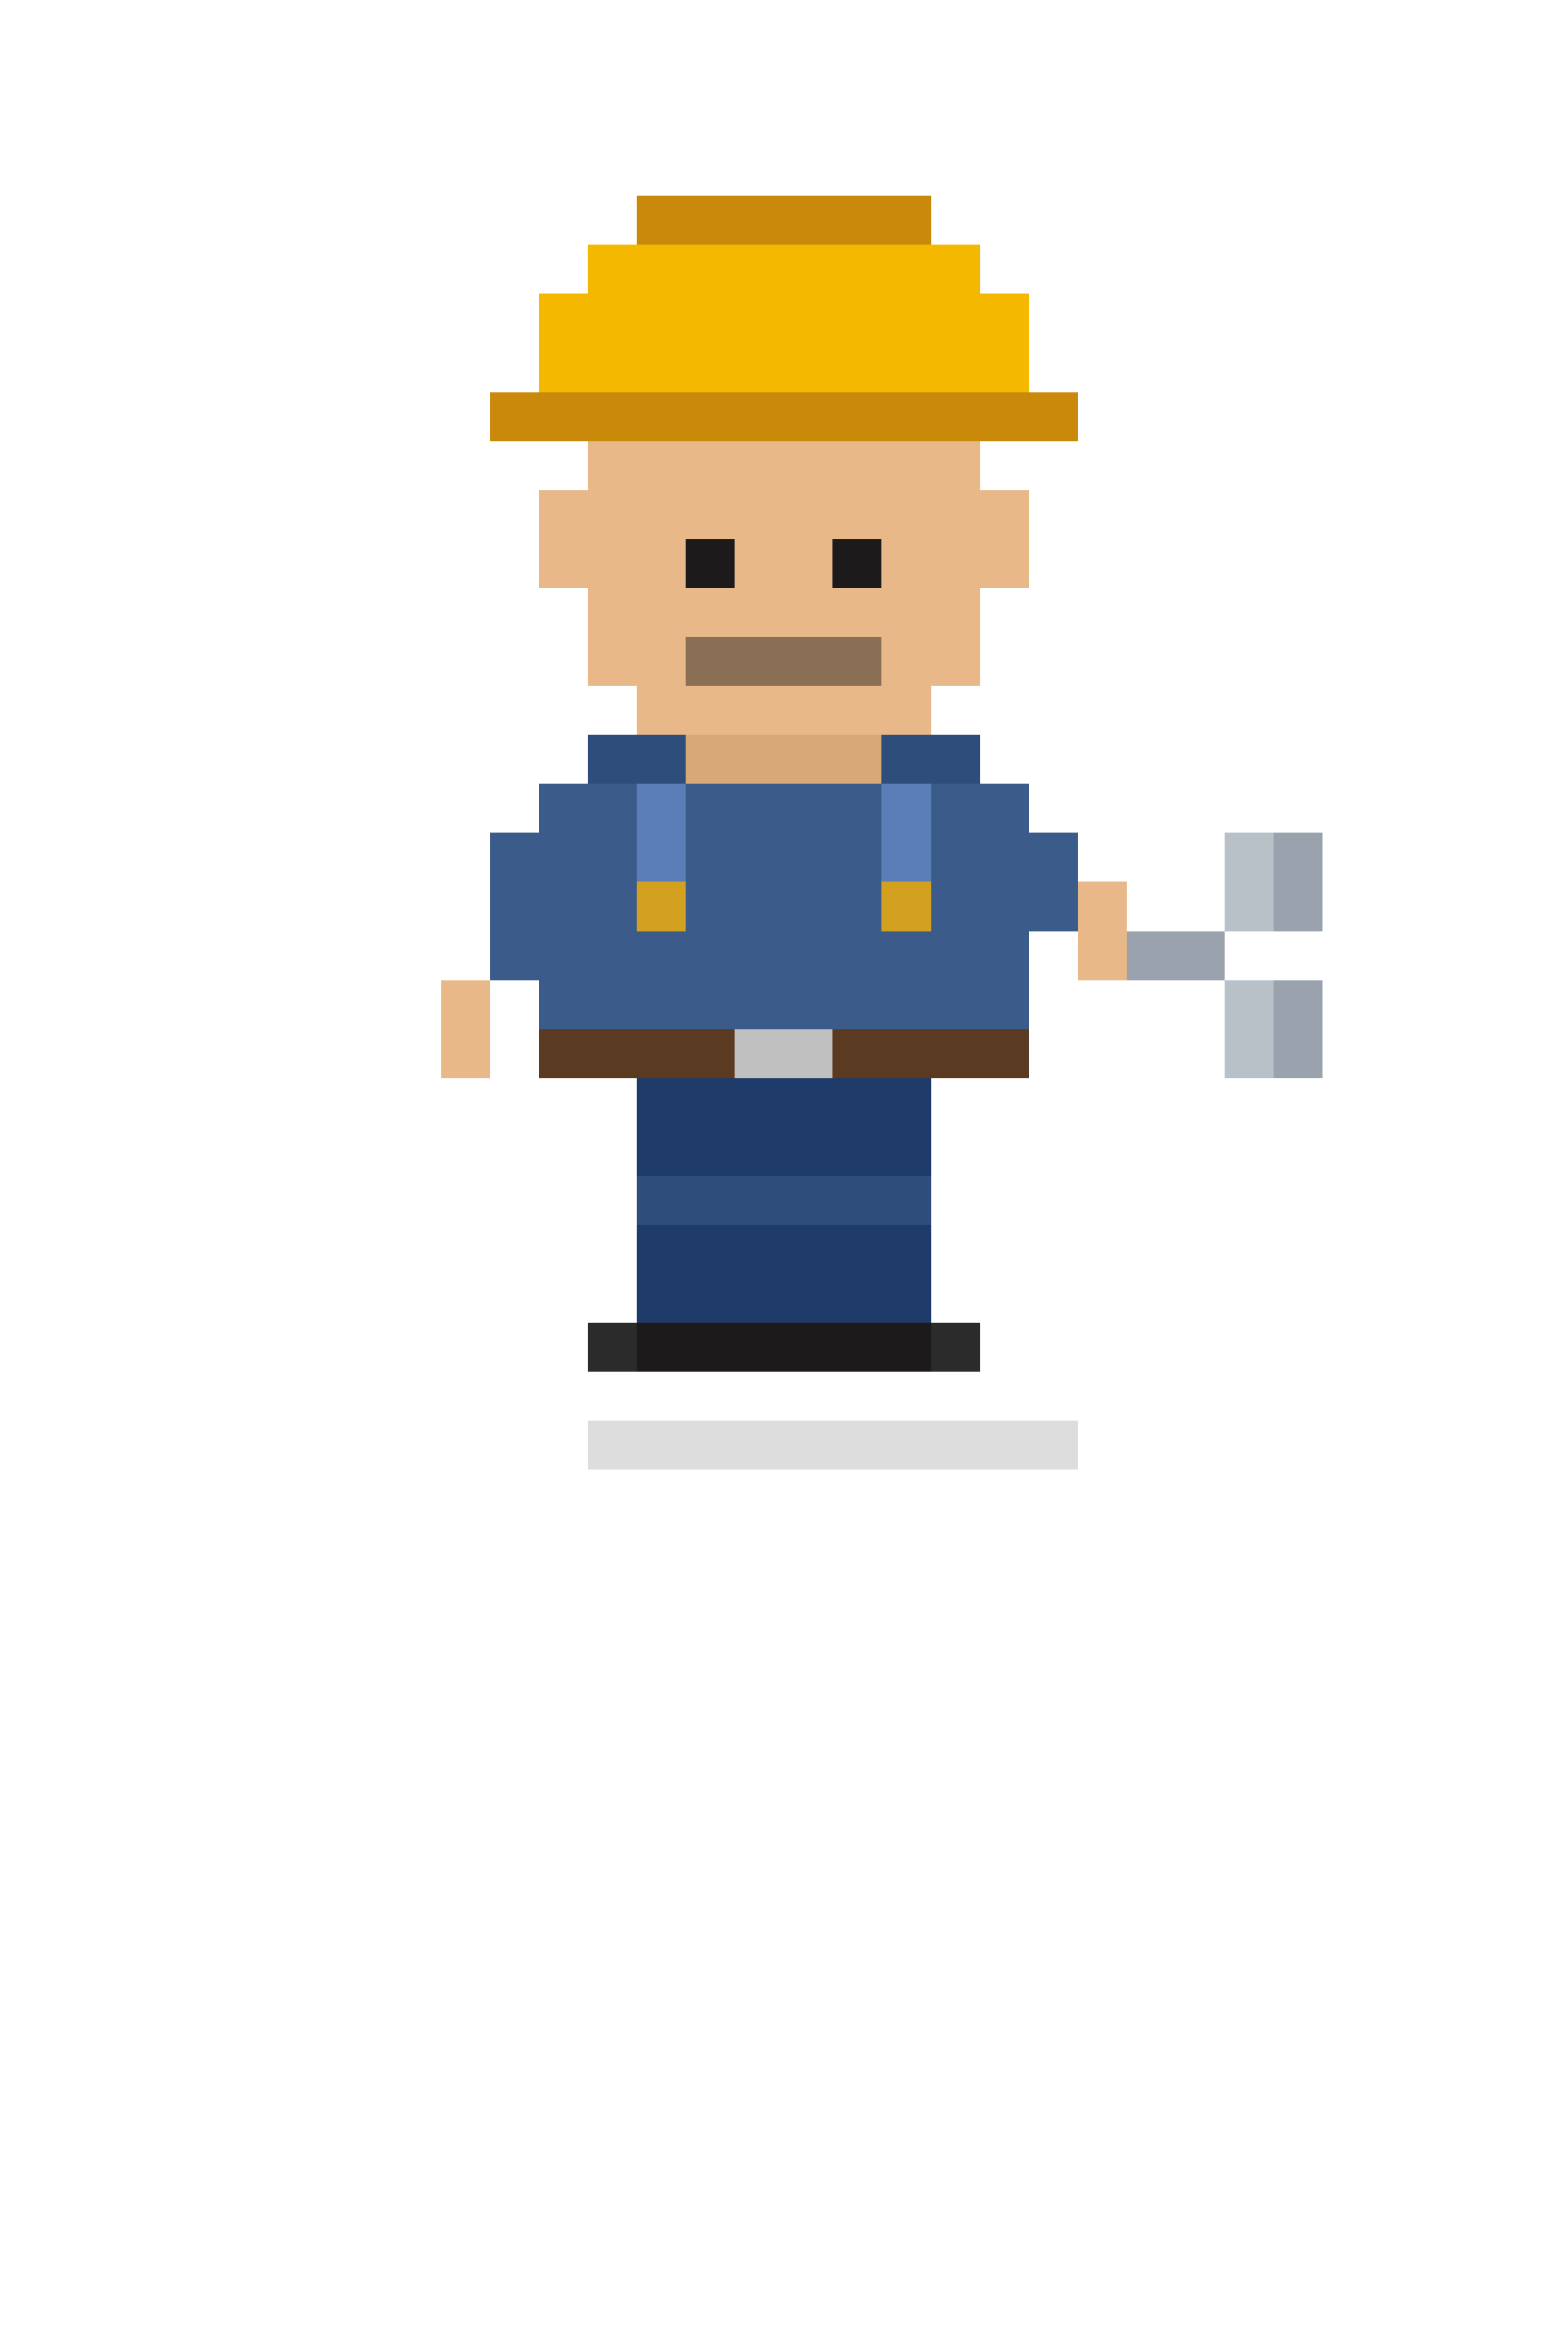
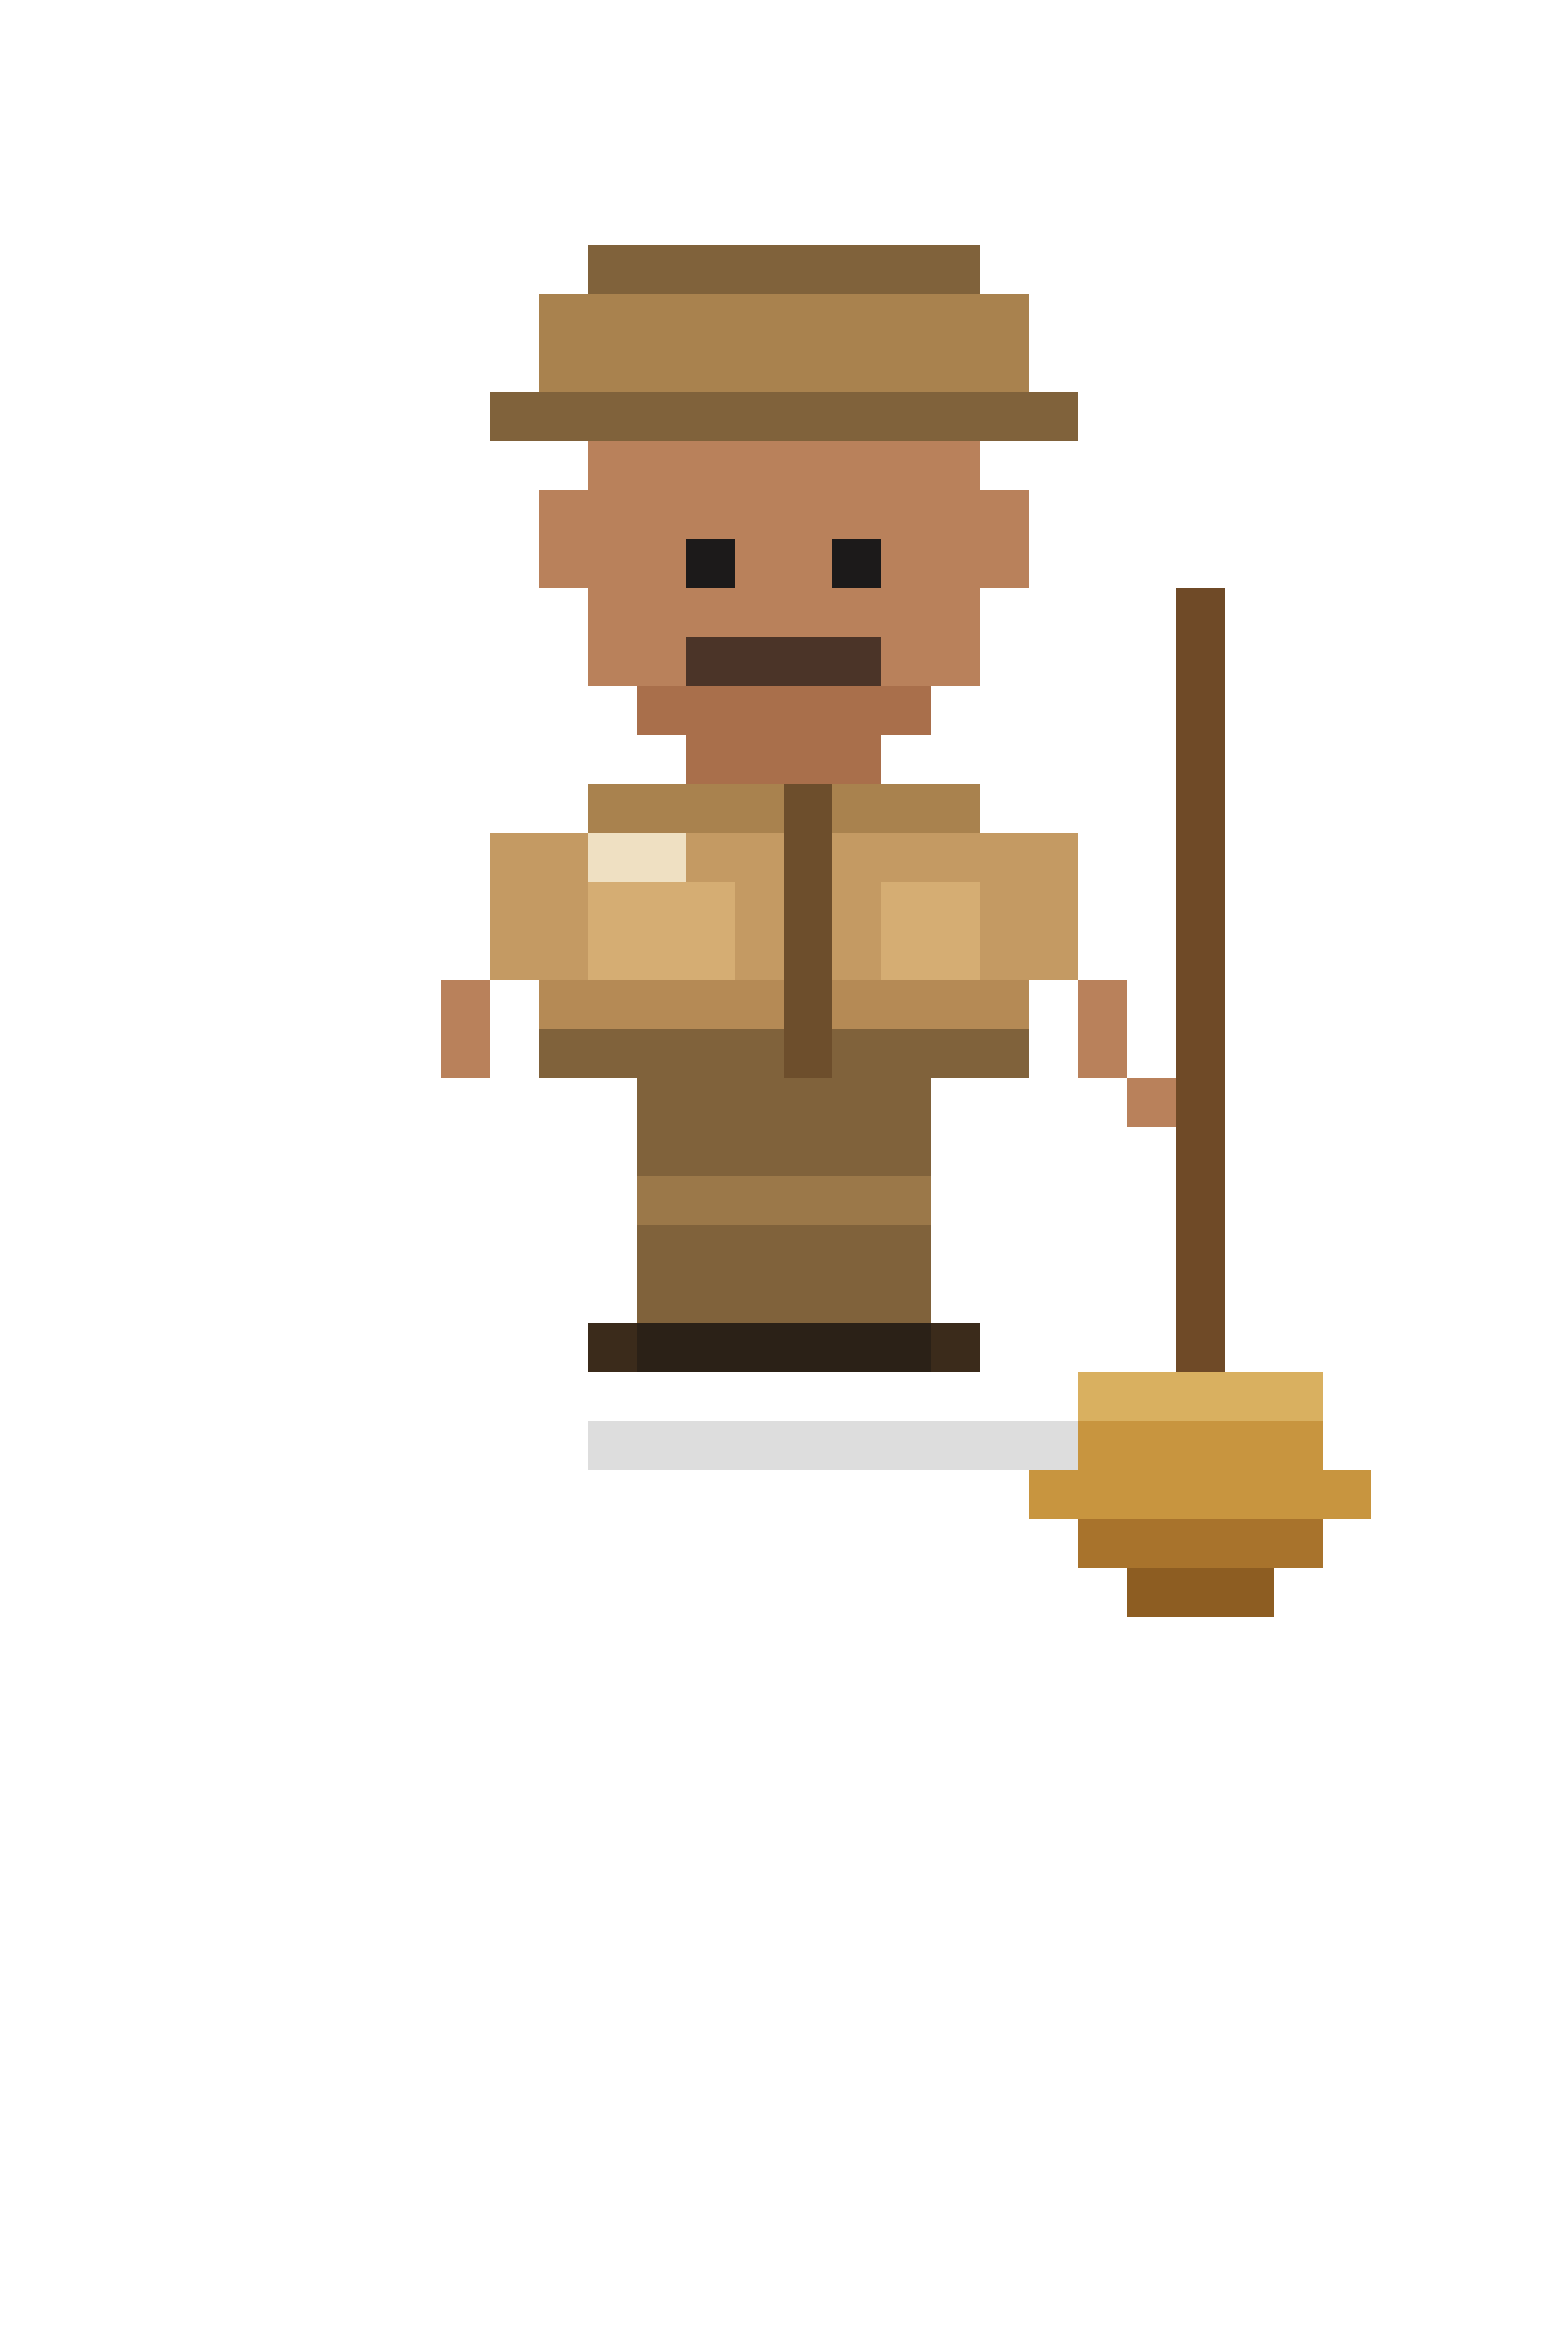
<svg xmlns="http://www.w3.org/2000/svg" width="32" height="48" viewBox="0 0 32 48" shape-rendering="crispEdges">
-   <rect x="13" y="4" width="6" height="1" fill="#c9890a" />
-   <rect x="12" y="5" width="8" height="1" fill="#f5b800" />
-   <rect x="11" y="6" width="10" height="1" fill="#f5b800" />
-   <rect x="11" y="7" width="10" height="1" fill="#f5b800" />
-   <rect x="10" y="8" width="12" height="1" fill="#c9890a" />
-   <rect x="12" y="9" width="8" height="1" fill="#e8b888" />
-   <rect x="11" y="10" width="10" height="1" fill="#e8b888" />
-   <rect x="11" y="11" width="10" height="1" fill="#e8b888" />
-   <rect x="12" y="12" width="8" height="1" fill="#e8b888" />
-   <rect x="12" y="13" width="8" height="1" fill="#e8b888" />
-   <rect x="13" y="14" width="6" height="1" fill="#e8b888" />
+   <rect x="12" y="5" width="8" height="1" fill="#80623b" />
+   <rect x="11" y="6" width="10" height="1" fill="#a9824e" />
+   <rect x="11" y="7" width="10" height="1" fill="#a9824e" />
+   <rect x="10" y="8" width="12" height="1" fill="#80623b" />
+   <rect x="12" y="9" width="8" height="1" fill="#b9815b" />
+   <rect x="11" y="10" width="10" height="1" fill="#b9815b" />
+   <rect x="11" y="11" width="10" height="1" fill="#b9815b" />
+   <rect x="12" y="12" width="8" height="1" fill="#b9815b" />
+   <rect x="12" y="13" width="8" height="1" fill="#b9815b" />
+   <rect x="13" y="14" width="6" height="1" fill="#a96f4b" />
  <rect x="14" y="11" width="1" height="1" fill="#1c1a1a" />
  <rect x="17" y="11" width="1" height="1" fill="#1c1a1a" />
-   <rect x="14" y="13" width="4" height="1" fill="#8a6f55" />
-   <rect x="14" y="15" width="4" height="1" fill="#d8a878" />
-   <rect x="12" y="15" width="2" height="1" fill="#2f4d7a" />
-   <rect x="18" y="15" width="2" height="1" fill="#2f4d7a" />
-   <rect x="11" y="16" width="10" height="1" fill="#3b5b8a" />
-   <rect x="11" y="17" width="10" height="1" fill="#3b5b8a" />
-   <rect x="11" y="18" width="10" height="1" fill="#3b5b8a" />
-   <rect x="11" y="19" width="10" height="1" fill="#3b5b8a" />
-   <rect x="11" y="20" width="10" height="1" fill="#3b5b8a" />
-   <rect x="13" y="16" width="1" height="3" fill="#5a7eb8" />
-   <rect x="18" y="16" width="1" height="3" fill="#5a7eb8" />
-   <rect x="13" y="18" width="1" height="1" fill="#d4a020" />
-   <rect x="18" y="18" width="1" height="1" fill="#d4a020" />
-   <rect x="11" y="21" width="10" height="1" fill="#5a3a20" />
-   <rect x="15" y="21" width="2" height="1" fill="#c0c0c0" />
-   <rect x="10" y="17" width="1" height="3" fill="#3b5b8a" />
-   <rect x="9" y="20" width="1" height="2" fill="#e8b888" />
-   <rect x="21" y="17" width="1" height="2" fill="#3b5b8a" />
-   <rect x="22" y="18" width="1" height="2" fill="#e8b888" />
-   <rect x="23" y="19" width="2" height="1" fill="#9aa3ad" />
-   <rect x="25" y="17" width="1" height="1" fill="#b8c0c8" />
-   <rect x="25" y="18" width="1" height="1" fill="#b8c0c8" />
-   <rect x="25" y="20" width="1" height="1" fill="#b8c0c8" />
-   <rect x="25" y="21" width="1" height="1" fill="#b8c0c8" />
-   <rect x="26" y="17" width="1" height="2" fill="#9aa3ad" />
-   <rect x="26" y="20" width="1" height="2" fill="#9aa3ad" />
-   <rect x="13" y="22" width="3" height="5" fill="#1f3b6a" />
-   <rect x="16" y="22" width="3" height="5" fill="#1f3b6a" />
-   <rect x="13" y="24" width="3" height="1" fill="#2f4d7a" />
-   <rect x="16" y="24" width="3" height="1" fill="#2f4d7a" />
-   <rect x="13" y="27" width="3" height="1" fill="#1c1a1a" />
-   <rect x="16" y="27" width="3" height="1" fill="#1c1a1a" />
-   <rect x="12" y="27" width="1" height="1" fill="#2b2b2b" />
-   <rect x="19" y="27" width="1" height="1" fill="#2b2b2b" />
+   <rect x="14" y="13" width="4" height="1" fill="#4b3428" />
+   <rect x="14" y="15" width="4" height="1" fill="#a96f4b" />
+   <rect x="12" y="16" width="8" height="1" fill="#a9824e" />
+   <rect x="11" y="17" width="10" height="1" fill="#c49a63" />
+   <rect x="11" y="18" width="10" height="1" fill="#c49a63" />
+   <rect x="11" y="19" width="10" height="1" fill="#c49a63" />
+   <rect x="11" y="20" width="10" height="1" fill="#b58a55" />
+   <rect x="11" y="21" width="10" height="1" fill="#80623b" />
+   <rect x="16" y="16" width="1" height="6" fill="#6d4e2c" />
+   <rect x="12" y="18" width="3" height="2" fill="#d5ad73" />
+   <rect x="18" y="18" width="2" height="2" fill="#d5ad73" />
+   <rect x="12" y="17" width="2" height="1" fill="#efe0c2" />
+   <rect x="10" y="17" width="1" height="3" fill="#c49a63" />
+   <rect x="9" y="20" width="1" height="2" fill="#b9815b" />
+   <rect x="21" y="17" width="1" height="3" fill="#c49a63" />
+   <rect x="22" y="20" width="1" height="2" fill="#b9815b" />
+   <rect x="24" y="12" width="1" height="16" fill="#6f4a27" />
+   <rect x="23" y="22" width="1" height="1" fill="#b9815b" />
+   <rect x="22" y="28" width="5" height="1" fill="#d9b060" />
+   <rect x="22" y="29" width="5" height="1" fill="#c8953f" />
+   <rect x="21" y="30" width="7" height="1" fill="#c8953f" />
+   <rect x="22" y="31" width="5" height="1" fill="#a8732c" />
+   <rect x="23" y="32" width="3" height="1" fill="#8d5d22" />
+   <rect x="13" y="22" width="3" height="5" fill="#80623b" />
+   <rect x="16" y="22" width="3" height="5" fill="#80623b" />
+   <rect x="13" y="24" width="3" height="1" fill="#9b7849" />
+   <rect x="16" y="24" width="3" height="1" fill="#9b7849" />
+   <rect x="13" y="27" width="3" height="1" fill="#2b2117" />
+   <rect x="16" y="27" width="3" height="1" fill="#2b2117" />
+   <rect x="12" y="27" width="1" height="1" fill="#3b2b1b" />
+   <rect x="19" y="27" width="1" height="1" fill="#3b2b1b" />
  <rect x="12" y="29" width="10" height="1" fill="#00000022" />
</svg>
